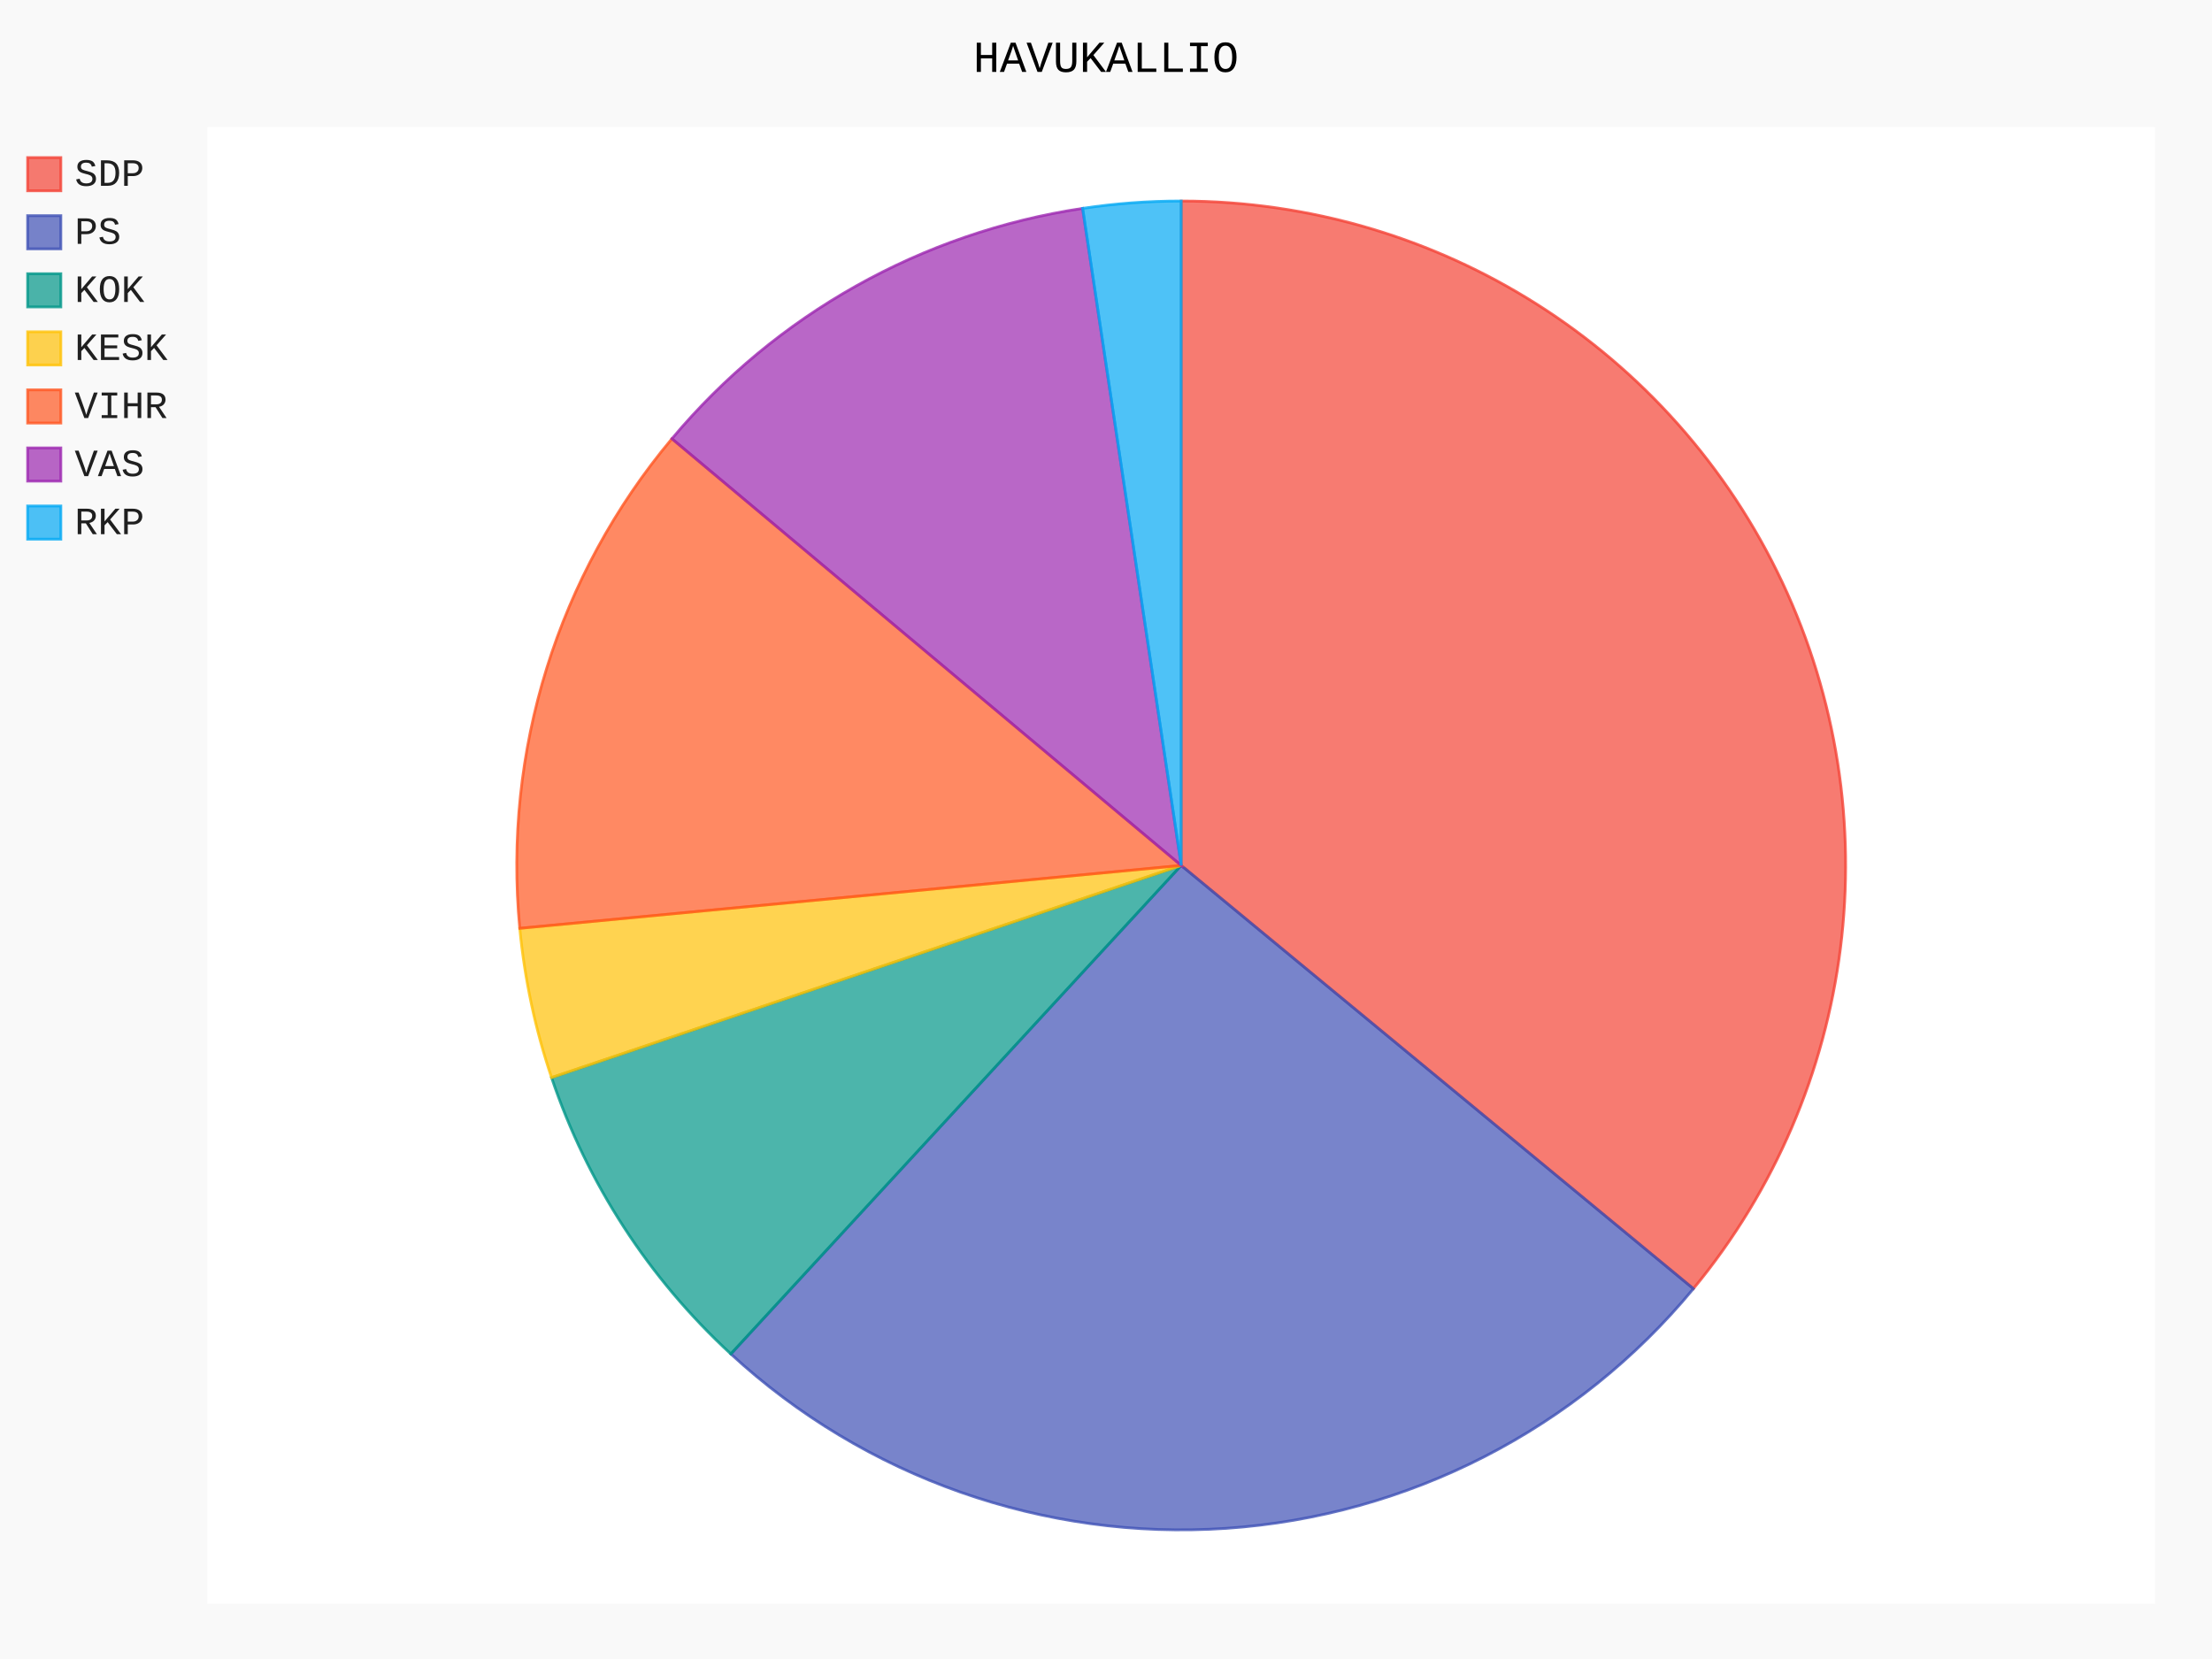
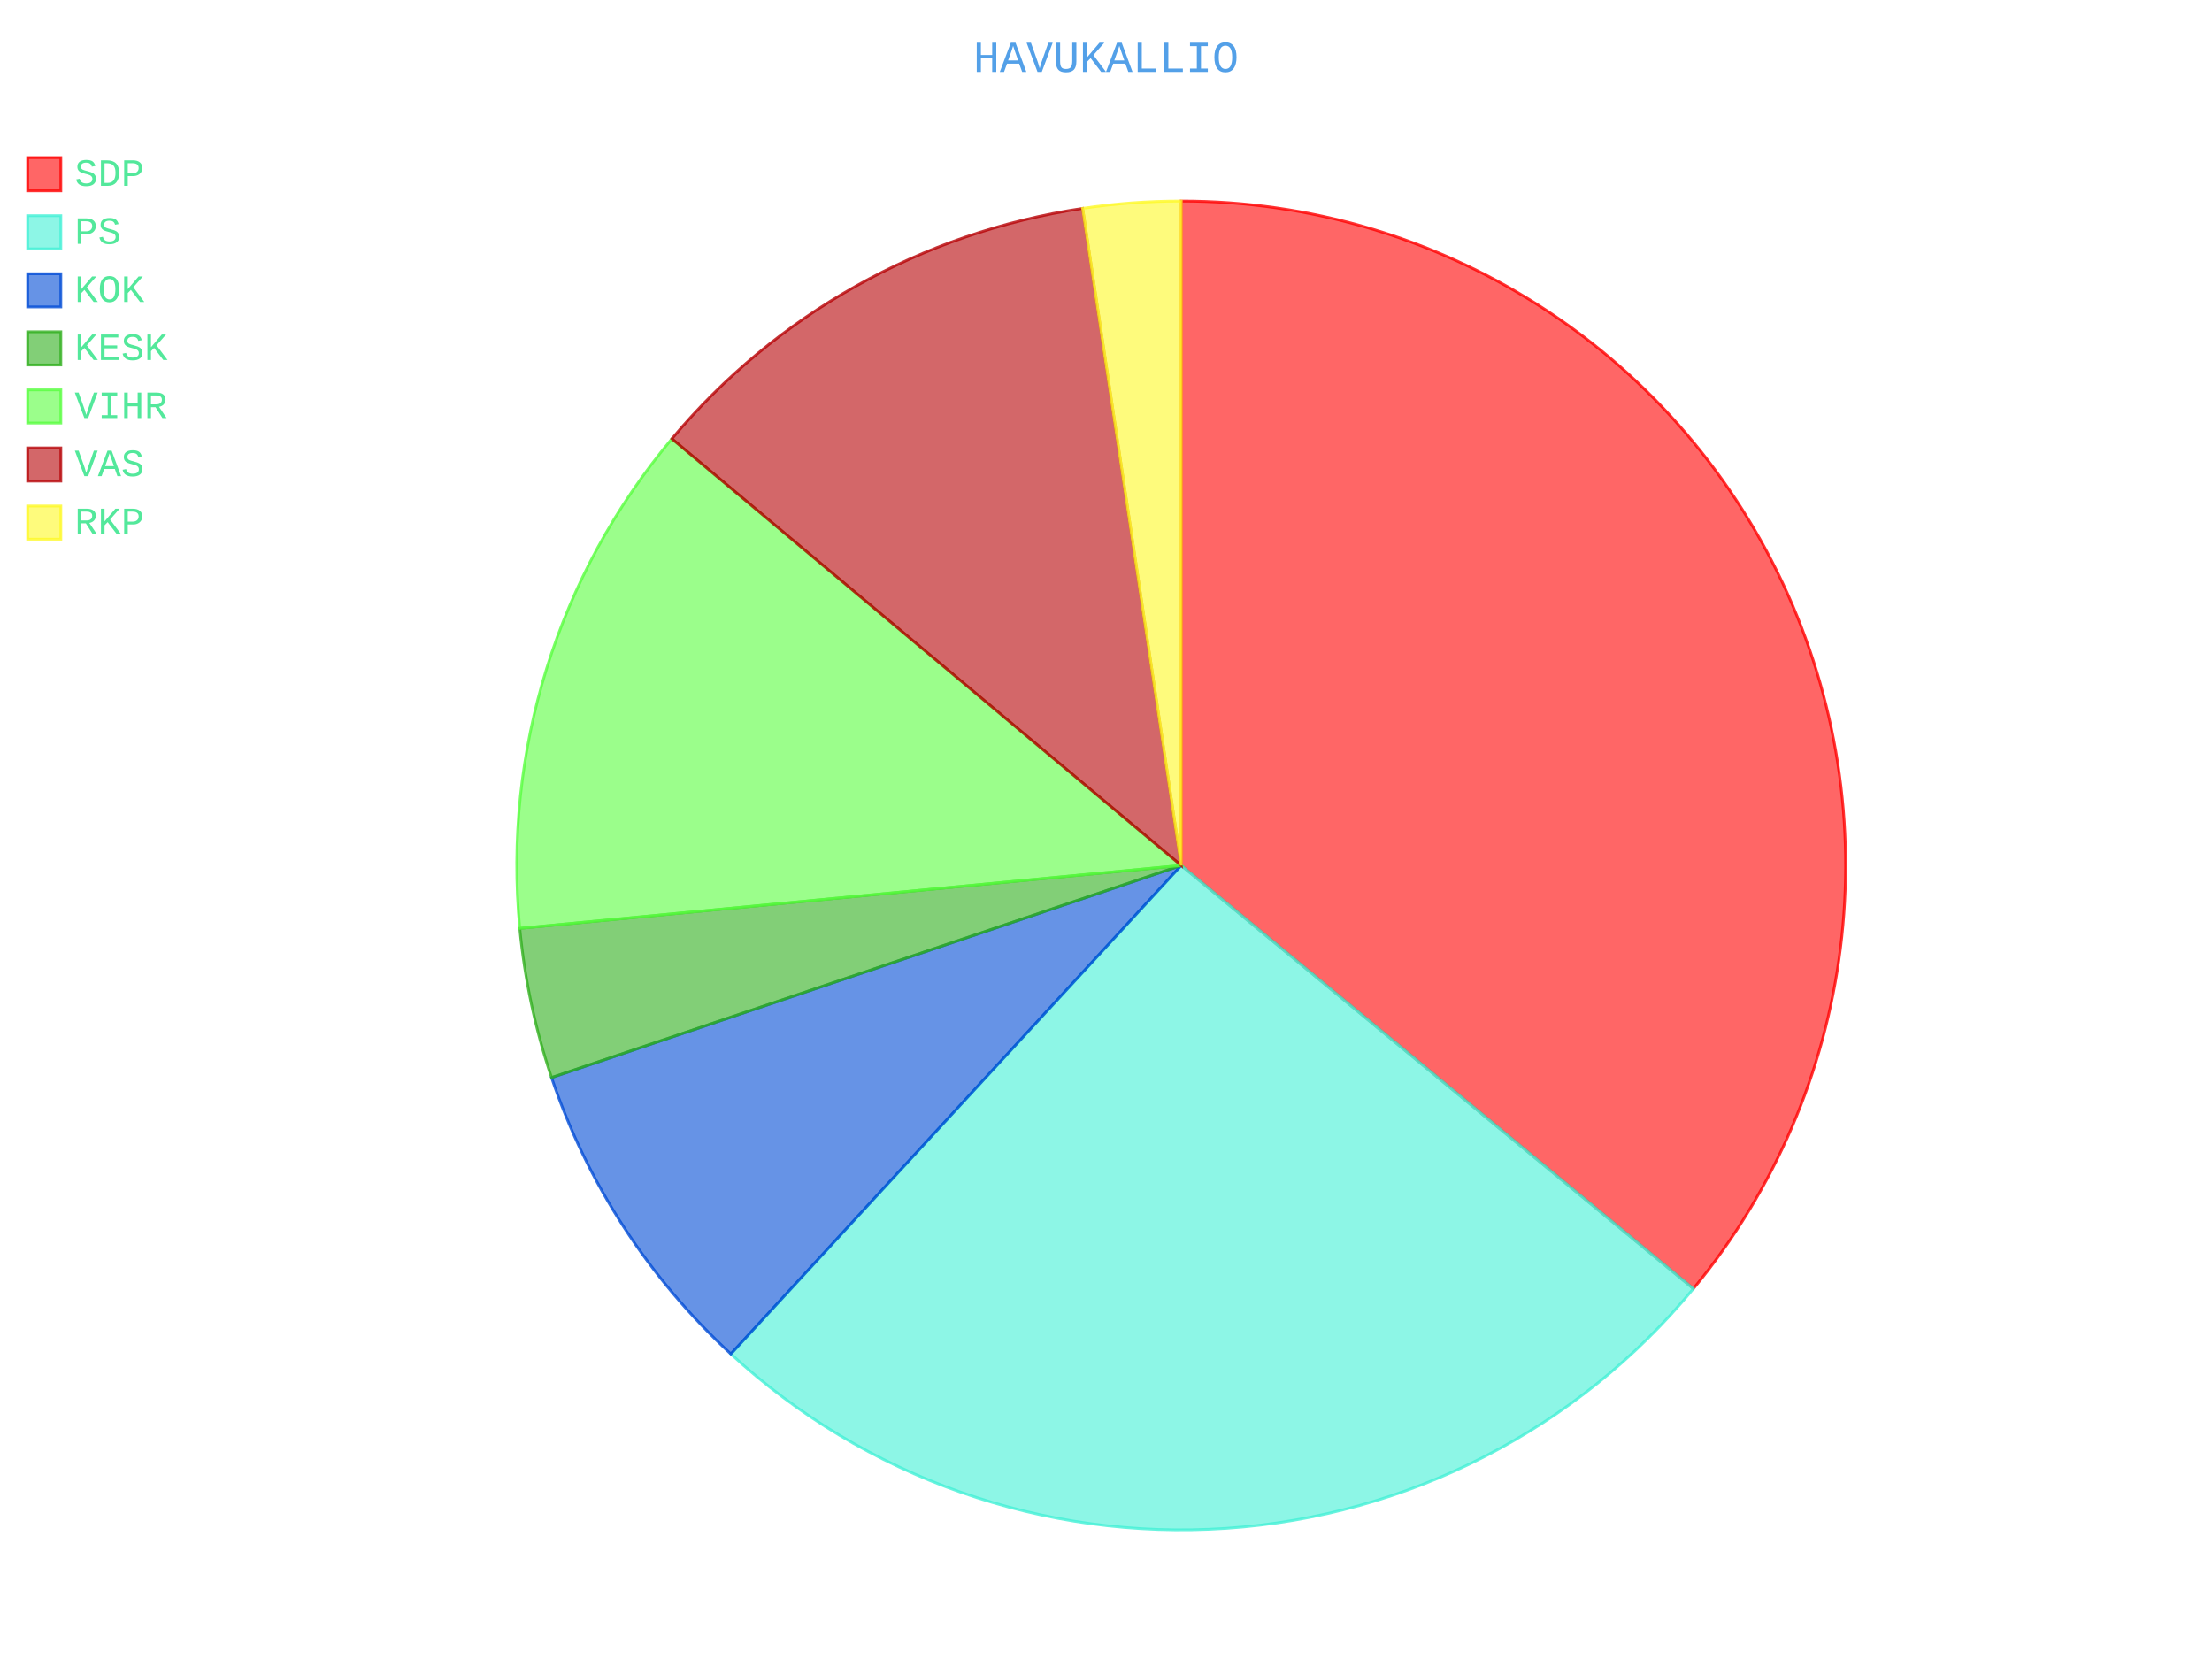
- <svg xmlns="http://www.w3.org/2000/svg" class="pygal-chart" id="chart-dce5af38-a8cd-47c5-b883-004449a6db39" viewBox="0 0 800 600">
+ <svg xmlns="http://www.w3.org/2000/svg" class="pygal-chart" id="chart-5c63c79a-5884-4bf0-96d8-d6dd6843d58f" viewBox="0 0 800 600">
  <defs>
-     <style type="text/css">#chart-dce5af38-a8cd-47c5-b883-004449a6db39{-webkit-user-select:none;-webkit-font-smoothing:antialiased;font-family:Consolas,"Liberation Mono",Menlo,Courier,monospace}#chart-dce5af38-a8cd-47c5-b883-004449a6db39 .title{font-family:Consolas,"Liberation Mono",Menlo,Courier,monospace;font-size:16px}#chart-dce5af38-a8cd-47c5-b883-004449a6db39 .legends .legend text{font-family:Consolas,"Liberation Mono",Menlo,Courier,monospace;font-size:14px}#chart-dce5af38-a8cd-47c5-b883-004449a6db39 .axis text{font-family:Consolas,"Liberation Mono",Menlo,Courier,monospace;font-size:10px}#chart-dce5af38-a8cd-47c5-b883-004449a6db39 .axis text.major{font-family:Consolas,"Liberation Mono",Menlo,Courier,monospace;font-size:10px}#chart-dce5af38-a8cd-47c5-b883-004449a6db39 .text-overlay text.value{font-family:Consolas,"Liberation Mono",Menlo,Courier,monospace;font-size:16px}#chart-dce5af38-a8cd-47c5-b883-004449a6db39 .text-overlay text.label{font-family:Consolas,"Liberation Mono",Menlo,Courier,monospace;font-size:10px}#chart-dce5af38-a8cd-47c5-b883-004449a6db39 .tooltip{font-family:Consolas,"Liberation Mono",Menlo,Courier,monospace;font-size:14px}#chart-dce5af38-a8cd-47c5-b883-004449a6db39 text.no_data{font-family:Consolas,"Liberation Mono",Menlo,Courier,monospace;font-size:64px}
- #chart-dce5af38-a8cd-47c5-b883-004449a6db39{background-color:rgba(249,249,249,1)}#chart-dce5af38-a8cd-47c5-b883-004449a6db39 path,#chart-dce5af38-a8cd-47c5-b883-004449a6db39 line,#chart-dce5af38-a8cd-47c5-b883-004449a6db39 rect,#chart-dce5af38-a8cd-47c5-b883-004449a6db39 circle{-webkit-transition:150ms;-moz-transition:150ms;transition:150ms}#chart-dce5af38-a8cd-47c5-b883-004449a6db39 .graph &gt; .background{fill:rgba(249,249,249,1)}#chart-dce5af38-a8cd-47c5-b883-004449a6db39 .plot &gt; .background{fill:rgba(255,255,255,1)}#chart-dce5af38-a8cd-47c5-b883-004449a6db39 .graph{fill:rgba(0,0,0,.87)}#chart-dce5af38-a8cd-47c5-b883-004449a6db39 text.no_data{fill:rgba(0,0,0,1)}#chart-dce5af38-a8cd-47c5-b883-004449a6db39 .title{fill:rgba(0,0,0,1)}#chart-dce5af38-a8cd-47c5-b883-004449a6db39 .legends .legend text{fill:rgba(0,0,0,.87)}#chart-dce5af38-a8cd-47c5-b883-004449a6db39 .legends .legend:hover text{fill:rgba(0,0,0,1)}#chart-dce5af38-a8cd-47c5-b883-004449a6db39 .axis .line{stroke:rgba(0,0,0,1)}#chart-dce5af38-a8cd-47c5-b883-004449a6db39 .axis .guide.line{stroke:rgba(0,0,0,.54)}#chart-dce5af38-a8cd-47c5-b883-004449a6db39 .axis .major.line{stroke:rgba(0,0,0,.87)}#chart-dce5af38-a8cd-47c5-b883-004449a6db39 .axis text.major{fill:rgba(0,0,0,1)}#chart-dce5af38-a8cd-47c5-b883-004449a6db39 .axis.y .guides:hover .guide.line,#chart-dce5af38-a8cd-47c5-b883-004449a6db39 .line-graph .axis.x .guides:hover .guide.line,#chart-dce5af38-a8cd-47c5-b883-004449a6db39 .stackedline-graph .axis.x .guides:hover .guide.line,#chart-dce5af38-a8cd-47c5-b883-004449a6db39 .xy-graph .axis.x .guides:hover .guide.line{stroke:rgba(0,0,0,1)}#chart-dce5af38-a8cd-47c5-b883-004449a6db39 .axis .guides:hover text{fill:rgba(0,0,0,1)}#chart-dce5af38-a8cd-47c5-b883-004449a6db39 .reactive{fill-opacity:.7;stroke-opacity:.8}#chart-dce5af38-a8cd-47c5-b883-004449a6db39 .ci{stroke:rgba(0,0,0,.87)}#chart-dce5af38-a8cd-47c5-b883-004449a6db39 .reactive.active,#chart-dce5af38-a8cd-47c5-b883-004449a6db39 .active .reactive{fill-opacity:.8;stroke-opacity:.9;stroke-width:4}#chart-dce5af38-a8cd-47c5-b883-004449a6db39 .ci .reactive.active{stroke-width:1.5}#chart-dce5af38-a8cd-47c5-b883-004449a6db39 .series text{fill:rgba(0,0,0,1)}#chart-dce5af38-a8cd-47c5-b883-004449a6db39 .tooltip rect{fill:rgba(255,255,255,1);stroke:rgba(0,0,0,1);-webkit-transition:opacity 150ms;-moz-transition:opacity 150ms;transition:opacity 150ms}#chart-dce5af38-a8cd-47c5-b883-004449a6db39 .tooltip .label{fill:rgba(0,0,0,.87)}#chart-dce5af38-a8cd-47c5-b883-004449a6db39 .tooltip .label{fill:rgba(0,0,0,.87)}#chart-dce5af38-a8cd-47c5-b883-004449a6db39 .tooltip .legend{font-size:.8em;fill:rgba(0,0,0,.54)}#chart-dce5af38-a8cd-47c5-b883-004449a6db39 .tooltip .x_label{font-size:.6em;fill:rgba(0,0,0,1)}#chart-dce5af38-a8cd-47c5-b883-004449a6db39 .tooltip .xlink{font-size:.5em;text-decoration:underline}#chart-dce5af38-a8cd-47c5-b883-004449a6db39 .tooltip .value{font-size:1.5em}#chart-dce5af38-a8cd-47c5-b883-004449a6db39 .bound{font-size:.5em}#chart-dce5af38-a8cd-47c5-b883-004449a6db39 .max-value{font-size:.75em;fill:rgba(0,0,0,.54)}#chart-dce5af38-a8cd-47c5-b883-004449a6db39 .map-element{fill:rgba(255,255,255,1);stroke:rgba(0,0,0,.54) !important}#chart-dce5af38-a8cd-47c5-b883-004449a6db39 .map-element .reactive{fill-opacity:inherit;stroke-opacity:inherit}#chart-dce5af38-a8cd-47c5-b883-004449a6db39 .color-0,#chart-dce5af38-a8cd-47c5-b883-004449a6db39 .color-0 a:visited{stroke:#F44336;fill:#F44336}#chart-dce5af38-a8cd-47c5-b883-004449a6db39 .color-1,#chart-dce5af38-a8cd-47c5-b883-004449a6db39 .color-1 a:visited{stroke:#3F51B5;fill:#3F51B5}#chart-dce5af38-a8cd-47c5-b883-004449a6db39 .color-2,#chart-dce5af38-a8cd-47c5-b883-004449a6db39 .color-2 a:visited{stroke:#009688;fill:#009688}#chart-dce5af38-a8cd-47c5-b883-004449a6db39 .color-3,#chart-dce5af38-a8cd-47c5-b883-004449a6db39 .color-3 a:visited{stroke:#FFC107;fill:#FFC107}#chart-dce5af38-a8cd-47c5-b883-004449a6db39 .color-4,#chart-dce5af38-a8cd-47c5-b883-004449a6db39 .color-4 a:visited{stroke:#FF5722;fill:#FF5722}#chart-dce5af38-a8cd-47c5-b883-004449a6db39 .color-5,#chart-dce5af38-a8cd-47c5-b883-004449a6db39 .color-5 a:visited{stroke:#9C27B0;fill:#9C27B0}#chart-dce5af38-a8cd-47c5-b883-004449a6db39 .color-6,#chart-dce5af38-a8cd-47c5-b883-004449a6db39 .color-6 a:visited{stroke:#03A9F4;fill:#03A9F4}#chart-dce5af38-a8cd-47c5-b883-004449a6db39 .text-overlay .color-0 text{fill:black}#chart-dce5af38-a8cd-47c5-b883-004449a6db39 .text-overlay .color-1 text{fill:black}#chart-dce5af38-a8cd-47c5-b883-004449a6db39 .text-overlay .color-2 text{fill:black}#chart-dce5af38-a8cd-47c5-b883-004449a6db39 .text-overlay .color-3 text{fill:black}#chart-dce5af38-a8cd-47c5-b883-004449a6db39 .text-overlay .color-4 text{fill:black}#chart-dce5af38-a8cd-47c5-b883-004449a6db39 .text-overlay .color-5 text{fill:black}#chart-dce5af38-a8cd-47c5-b883-004449a6db39 .text-overlay .color-6 text{fill:black}
- #chart-dce5af38-a8cd-47c5-b883-004449a6db39 text.no_data{text-anchor:middle}#chart-dce5af38-a8cd-47c5-b883-004449a6db39 .guide.line{fill:none}#chart-dce5af38-a8cd-47c5-b883-004449a6db39 .centered{text-anchor:middle}#chart-dce5af38-a8cd-47c5-b883-004449a6db39 .title{text-anchor:middle}#chart-dce5af38-a8cd-47c5-b883-004449a6db39 .legends .legend text{fill-opacity:1}#chart-dce5af38-a8cd-47c5-b883-004449a6db39 .axis.x text{text-anchor:middle}#chart-dce5af38-a8cd-47c5-b883-004449a6db39 .axis.x:not(.web) text[transform]{text-anchor:start}#chart-dce5af38-a8cd-47c5-b883-004449a6db39 .axis.x:not(.web) text[transform].backwards{text-anchor:end}#chart-dce5af38-a8cd-47c5-b883-004449a6db39 .axis.y text{text-anchor:end}#chart-dce5af38-a8cd-47c5-b883-004449a6db39 .axis.y text[transform].backwards{text-anchor:start}#chart-dce5af38-a8cd-47c5-b883-004449a6db39 .axis.y2 text{text-anchor:start}#chart-dce5af38-a8cd-47c5-b883-004449a6db39 .axis.y2 text[transform].backwards{text-anchor:end}#chart-dce5af38-a8cd-47c5-b883-004449a6db39 .axis .guide.line{stroke-dasharray:4,4}#chart-dce5af38-a8cd-47c5-b883-004449a6db39 .axis .major.guide.line{stroke-dasharray:6,6}#chart-dce5af38-a8cd-47c5-b883-004449a6db39 .horizontal .axis.y .guide.line,#chart-dce5af38-a8cd-47c5-b883-004449a6db39 .horizontal .axis.y2 .guide.line,#chart-dce5af38-a8cd-47c5-b883-004449a6db39 .vertical .axis.x .guide.line{opacity:0}#chart-dce5af38-a8cd-47c5-b883-004449a6db39 .horizontal .axis.always_show .guide.line,#chart-dce5af38-a8cd-47c5-b883-004449a6db39 .vertical .axis.always_show .guide.line{opacity:1 !important}#chart-dce5af38-a8cd-47c5-b883-004449a6db39 .axis.y .guides:hover .guide.line,#chart-dce5af38-a8cd-47c5-b883-004449a6db39 .axis.y2 .guides:hover .guide.line,#chart-dce5af38-a8cd-47c5-b883-004449a6db39 .axis.x .guides:hover .guide.line{opacity:1}#chart-dce5af38-a8cd-47c5-b883-004449a6db39 .axis .guides:hover text{opacity:1}#chart-dce5af38-a8cd-47c5-b883-004449a6db39 .nofill{fill:none}#chart-dce5af38-a8cd-47c5-b883-004449a6db39 .subtle-fill{fill-opacity:.2}#chart-dce5af38-a8cd-47c5-b883-004449a6db39 .dot{stroke-width:1px;fill-opacity:1}#chart-dce5af38-a8cd-47c5-b883-004449a6db39 .dot.active{stroke-width:5px}#chart-dce5af38-a8cd-47c5-b883-004449a6db39 .dot.negative{fill:transparent}#chart-dce5af38-a8cd-47c5-b883-004449a6db39 text,#chart-dce5af38-a8cd-47c5-b883-004449a6db39 tspan{stroke:none !important}#chart-dce5af38-a8cd-47c5-b883-004449a6db39 .series text.active{opacity:1}#chart-dce5af38-a8cd-47c5-b883-004449a6db39 .tooltip rect{fill-opacity:.95;stroke-width:.5}#chart-dce5af38-a8cd-47c5-b883-004449a6db39 .tooltip text{fill-opacity:1}#chart-dce5af38-a8cd-47c5-b883-004449a6db39 .showable{visibility:hidden}#chart-dce5af38-a8cd-47c5-b883-004449a6db39 .showable.shown{visibility:visible}#chart-dce5af38-a8cd-47c5-b883-004449a6db39 .gauge-background{fill:rgba(229,229,229,1);stroke:none}#chart-dce5af38-a8cd-47c5-b883-004449a6db39 .bg-lines{stroke:rgba(249,249,249,1);stroke-width:2px}</style>
+     <style type="text/css">#chart-5c63c79a-5884-4bf0-96d8-d6dd6843d58f{-webkit-user-select:none;-webkit-font-smoothing:antialiased;font-family:Consolas,"Liberation Mono",Menlo,Courier,monospace}#chart-5c63c79a-5884-4bf0-96d8-d6dd6843d58f .title{font-family:Consolas,"Liberation Mono",Menlo,Courier,monospace;font-size:16px}#chart-5c63c79a-5884-4bf0-96d8-d6dd6843d58f .legends .legend text{font-family:Consolas,"Liberation Mono",Menlo,Courier,monospace;font-size:14px}#chart-5c63c79a-5884-4bf0-96d8-d6dd6843d58f .axis text{font-family:Consolas,"Liberation Mono",Menlo,Courier,monospace;font-size:10px}#chart-5c63c79a-5884-4bf0-96d8-d6dd6843d58f .axis text.major{font-family:Consolas,"Liberation Mono",Menlo,Courier,monospace;font-size:10px}#chart-5c63c79a-5884-4bf0-96d8-d6dd6843d58f .text-overlay text.value{font-family:Consolas,"Liberation Mono",Menlo,Courier,monospace;font-size:16px}#chart-5c63c79a-5884-4bf0-96d8-d6dd6843d58f .text-overlay text.label{font-family:Consolas,"Liberation Mono",Menlo,Courier,monospace;font-size:10px}#chart-5c63c79a-5884-4bf0-96d8-d6dd6843d58f .tooltip{font-family:Consolas,"Liberation Mono",Menlo,Courier,monospace;font-size:14px}#chart-5c63c79a-5884-4bf0-96d8-d6dd6843d58f text.no_data{font-family:Consolas,"Liberation Mono",Menlo,Courier,monospace;font-size:64px}
+ #chart-5c63c79a-5884-4bf0-96d8-d6dd6843d58f{background-color:transparent}#chart-5c63c79a-5884-4bf0-96d8-d6dd6843d58f path,#chart-5c63c79a-5884-4bf0-96d8-d6dd6843d58f line,#chart-5c63c79a-5884-4bf0-96d8-d6dd6843d58f rect,#chart-5c63c79a-5884-4bf0-96d8-d6dd6843d58f circle{-webkit-transition:1000ms ease-in;-moz-transition:1000ms ease-in;transition:1000ms ease-in}#chart-5c63c79a-5884-4bf0-96d8-d6dd6843d58f .graph &gt; .background{fill:transparent}#chart-5c63c79a-5884-4bf0-96d8-d6dd6843d58f .plot &gt; .background{fill:transparent}#chart-5c63c79a-5884-4bf0-96d8-d6dd6843d58f .graph{fill:#53E89B}#chart-5c63c79a-5884-4bf0-96d8-d6dd6843d58f text.no_data{fill:#53A0E8}#chart-5c63c79a-5884-4bf0-96d8-d6dd6843d58f .title{fill:#53A0E8}#chart-5c63c79a-5884-4bf0-96d8-d6dd6843d58f .legends .legend text{fill:#53E89B}#chart-5c63c79a-5884-4bf0-96d8-d6dd6843d58f .legends .legend:hover text{fill:#53A0E8}#chart-5c63c79a-5884-4bf0-96d8-d6dd6843d58f .axis .line{stroke:#53A0E8}#chart-5c63c79a-5884-4bf0-96d8-d6dd6843d58f .axis .guide.line{stroke:#630C0D}#chart-5c63c79a-5884-4bf0-96d8-d6dd6843d58f .axis .major.line{stroke:#53E89B}#chart-5c63c79a-5884-4bf0-96d8-d6dd6843d58f .axis text.major{fill:#53A0E8}#chart-5c63c79a-5884-4bf0-96d8-d6dd6843d58f .axis.y .guides:hover .guide.line,#chart-5c63c79a-5884-4bf0-96d8-d6dd6843d58f .line-graph .axis.x .guides:hover .guide.line,#chart-5c63c79a-5884-4bf0-96d8-d6dd6843d58f .stackedline-graph .axis.x .guides:hover .guide.line,#chart-5c63c79a-5884-4bf0-96d8-d6dd6843d58f .xy-graph .axis.x .guides:hover .guide.line{stroke:#53A0E8}#chart-5c63c79a-5884-4bf0-96d8-d6dd6843d58f .axis .guides:hover text{fill:#53A0E8}#chart-5c63c79a-5884-4bf0-96d8-d6dd6843d58f .reactive{fill-opacity:.6;stroke-opacity:.8}#chart-5c63c79a-5884-4bf0-96d8-d6dd6843d58f .ci{stroke:#53E89B}#chart-5c63c79a-5884-4bf0-96d8-d6dd6843d58f .reactive.active,#chart-5c63c79a-5884-4bf0-96d8-d6dd6843d58f .active .reactive{fill-opacity:.9;stroke-opacity:.9;stroke-width:4}#chart-5c63c79a-5884-4bf0-96d8-d6dd6843d58f .ci .reactive.active{stroke-width:1.5}#chart-5c63c79a-5884-4bf0-96d8-d6dd6843d58f .series text{fill:#53A0E8}#chart-5c63c79a-5884-4bf0-96d8-d6dd6843d58f .tooltip rect{fill:transparent;stroke:#53A0E8;-webkit-transition:opacity 1000ms ease-in;-moz-transition:opacity 1000ms ease-in;transition:opacity 1000ms ease-in}#chart-5c63c79a-5884-4bf0-96d8-d6dd6843d58f .tooltip .label{fill:#53E89B}#chart-5c63c79a-5884-4bf0-96d8-d6dd6843d58f .tooltip .label{fill:#53E89B}#chart-5c63c79a-5884-4bf0-96d8-d6dd6843d58f .tooltip .legend{font-size:.8em;fill:#630C0D}#chart-5c63c79a-5884-4bf0-96d8-d6dd6843d58f .tooltip .x_label{font-size:.6em;fill:#53A0E8}#chart-5c63c79a-5884-4bf0-96d8-d6dd6843d58f .tooltip .xlink{font-size:.5em;text-decoration:underline}#chart-5c63c79a-5884-4bf0-96d8-d6dd6843d58f .tooltip .value{font-size:1.5em}#chart-5c63c79a-5884-4bf0-96d8-d6dd6843d58f .bound{font-size:.5em}#chart-5c63c79a-5884-4bf0-96d8-d6dd6843d58f .max-value{font-size:.75em;fill:#630C0D}#chart-5c63c79a-5884-4bf0-96d8-d6dd6843d58f .map-element{fill:transparent;stroke:#630C0D !important}#chart-5c63c79a-5884-4bf0-96d8-d6dd6843d58f .map-element .reactive{fill-opacity:inherit;stroke-opacity:inherit}#chart-5c63c79a-5884-4bf0-96d8-d6dd6843d58f .color-0,#chart-5c63c79a-5884-4bf0-96d8-d6dd6843d58f .color-0 a:visited{stroke:#ff0000;fill:#ff0000}#chart-5c63c79a-5884-4bf0-96d8-d6dd6843d58f .color-1,#chart-5c63c79a-5884-4bf0-96d8-d6dd6843d58f .color-1 a:visited{stroke:#42f0d6;fill:#42f0d6}#chart-5c63c79a-5884-4bf0-96d8-d6dd6843d58f .color-2,#chart-5c63c79a-5884-4bf0-96d8-d6dd6843d58f .color-2 a:visited{stroke:#004bd6;fill:#004bd6}#chart-5c63c79a-5884-4bf0-96d8-d6dd6843d58f .color-3,#chart-5c63c79a-5884-4bf0-96d8-d6dd6843d58f .color-3 a:visited{stroke:#30af1d;fill:#30af1d}#chart-5c63c79a-5884-4bf0-96d8-d6dd6843d58f .color-4,#chart-5c63c79a-5884-4bf0-96d8-d6dd6843d58f .color-4 a:visited{stroke:#58fd3f;fill:#58fd3f}#chart-5c63c79a-5884-4bf0-96d8-d6dd6843d58f .color-5,#chart-5c63c79a-5884-4bf0-96d8-d6dd6843d58f .color-5 a:visited{stroke:#b60205;fill:#b60205}#chart-5c63c79a-5884-4bf0-96d8-d6dd6843d58f .color-6,#chart-5c63c79a-5884-4bf0-96d8-d6dd6843d58f .color-6 a:visited{stroke:#fdf926;fill:#fdf926}#chart-5c63c79a-5884-4bf0-96d8-d6dd6843d58f .text-overlay .color-0 text{fill:black}#chart-5c63c79a-5884-4bf0-96d8-d6dd6843d58f .text-overlay .color-1 text{fill:black}#chart-5c63c79a-5884-4bf0-96d8-d6dd6843d58f .text-overlay .color-2 text{fill:black}#chart-5c63c79a-5884-4bf0-96d8-d6dd6843d58f .text-overlay .color-3 text{fill:black}#chart-5c63c79a-5884-4bf0-96d8-d6dd6843d58f .text-overlay .color-4 text{fill:black}#chart-5c63c79a-5884-4bf0-96d8-d6dd6843d58f .text-overlay .color-5 text{fill:black}#chart-5c63c79a-5884-4bf0-96d8-d6dd6843d58f .text-overlay .color-6 text{fill:black}
+ #chart-5c63c79a-5884-4bf0-96d8-d6dd6843d58f text.no_data{text-anchor:middle}#chart-5c63c79a-5884-4bf0-96d8-d6dd6843d58f .guide.line{fill:none}#chart-5c63c79a-5884-4bf0-96d8-d6dd6843d58f .centered{text-anchor:middle}#chart-5c63c79a-5884-4bf0-96d8-d6dd6843d58f .title{text-anchor:middle}#chart-5c63c79a-5884-4bf0-96d8-d6dd6843d58f .legends .legend text{fill-opacity:1}#chart-5c63c79a-5884-4bf0-96d8-d6dd6843d58f .axis.x text{text-anchor:middle}#chart-5c63c79a-5884-4bf0-96d8-d6dd6843d58f .axis.x:not(.web) text[transform]{text-anchor:start}#chart-5c63c79a-5884-4bf0-96d8-d6dd6843d58f .axis.x:not(.web) text[transform].backwards{text-anchor:end}#chart-5c63c79a-5884-4bf0-96d8-d6dd6843d58f .axis.y text{text-anchor:end}#chart-5c63c79a-5884-4bf0-96d8-d6dd6843d58f .axis.y text[transform].backwards{text-anchor:start}#chart-5c63c79a-5884-4bf0-96d8-d6dd6843d58f .axis.y2 text{text-anchor:start}#chart-5c63c79a-5884-4bf0-96d8-d6dd6843d58f .axis.y2 text[transform].backwards{text-anchor:end}#chart-5c63c79a-5884-4bf0-96d8-d6dd6843d58f .axis .guide.line{stroke-dasharray:4,4}#chart-5c63c79a-5884-4bf0-96d8-d6dd6843d58f .axis .major.guide.line{stroke-dasharray:6,6}#chart-5c63c79a-5884-4bf0-96d8-d6dd6843d58f .horizontal .axis.y .guide.line,#chart-5c63c79a-5884-4bf0-96d8-d6dd6843d58f .horizontal .axis.y2 .guide.line,#chart-5c63c79a-5884-4bf0-96d8-d6dd6843d58f .vertical .axis.x .guide.line{opacity:0}#chart-5c63c79a-5884-4bf0-96d8-d6dd6843d58f .horizontal .axis.always_show .guide.line,#chart-5c63c79a-5884-4bf0-96d8-d6dd6843d58f .vertical .axis.always_show .guide.line{opacity:1 !important}#chart-5c63c79a-5884-4bf0-96d8-d6dd6843d58f .axis.y .guides:hover .guide.line,#chart-5c63c79a-5884-4bf0-96d8-d6dd6843d58f .axis.y2 .guides:hover .guide.line,#chart-5c63c79a-5884-4bf0-96d8-d6dd6843d58f .axis.x .guides:hover .guide.line{opacity:1}#chart-5c63c79a-5884-4bf0-96d8-d6dd6843d58f .axis .guides:hover text{opacity:1}#chart-5c63c79a-5884-4bf0-96d8-d6dd6843d58f .nofill{fill:none}#chart-5c63c79a-5884-4bf0-96d8-d6dd6843d58f .subtle-fill{fill-opacity:.2}#chart-5c63c79a-5884-4bf0-96d8-d6dd6843d58f .dot{stroke-width:1px;fill-opacity:1}#chart-5c63c79a-5884-4bf0-96d8-d6dd6843d58f .dot.active{stroke-width:5px}#chart-5c63c79a-5884-4bf0-96d8-d6dd6843d58f .dot.negative{fill:transparent}#chart-5c63c79a-5884-4bf0-96d8-d6dd6843d58f text,#chart-5c63c79a-5884-4bf0-96d8-d6dd6843d58f tspan{stroke:none !important}#chart-5c63c79a-5884-4bf0-96d8-d6dd6843d58f .series text.active{opacity:1}#chart-5c63c79a-5884-4bf0-96d8-d6dd6843d58f .tooltip rect{fill-opacity:.95;stroke-width:.5}#chart-5c63c79a-5884-4bf0-96d8-d6dd6843d58f .tooltip text{fill-opacity:1}#chart-5c63c79a-5884-4bf0-96d8-d6dd6843d58f .showable{visibility:hidden}#chart-5c63c79a-5884-4bf0-96d8-d6dd6843d58f .showable.shown{visibility:visible}#chart-5c63c79a-5884-4bf0-96d8-d6dd6843d58f .gauge-background{fill:rgba(229,229,229,1);stroke:none}#chart-5c63c79a-5884-4bf0-96d8-d6dd6843d58f .bg-lines{stroke:transparent;stroke-width:2px}</style>
  </defs>
  <g class="graph pie-graph vertical">
    <rect class="background" height="600" width="800" x="0" y="0" />
    <g class="plot" transform="translate(75, 46)">
      <rect class="background" height="534" width="704.4" x="0" y="0" />
      <g class="series serie-0 color-0">
        <g class="slices">
          <g class="slice">
            <path class="slice reactive tooltip-trigger" d="M352.2 26.7 A240.3 240.3 0 0 1 537.437 420.073 L352.2 267 A0 0 0 0 0 352.2 267 z" />
          </g>
        </g>
      </g>
      <g class="series serie-1 color-1">
        <g class="slices">
          <g class="slice">
            <path class="slice reactive tooltip-trigger" d="M537.437 420.073 A240.3 240.3 0 0 1 189.323 443.678 L352.2 267 A0 0 0 0 0 352.2 267 z" />
          </g>
        </g>
      </g>
      <g class="series serie-2 color-2">
        <g class="slices">
          <g class="slice">
            <path class="slice reactive tooltip-trigger" d="M189.323 443.678 A240.3 240.3 0 0 1 124.479 343.728 L352.2 267 A0 0 0 0 0 352.2 267 z" />
          </g>
        </g>
      </g>
      <g class="series serie-3 color-3">
        <g class="slices">
          <g class="slice">
            <path class="slice reactive tooltip-trigger" d="M124.479 343.728 A240.3 240.3 0 0 1 112.979 289.744 L352.2 267 A0 0 0 0 0 352.2 267 z" />
          </g>
        </g>
      </g>
      <g class="series serie-4 color-4">
        <g class="slices">
          <g class="slice">
            <path class="slice reactive tooltip-trigger" d="M112.979 289.744 A240.3 240.3 0 0 1 168.003 112.677 L352.2 267 A0 0 0 0 0 352.2 267 z" />
          </g>
        </g>
      </g>
      <g class="series serie-5 color-5">
        <g class="slices">
          <g class="slice">
            <path class="slice reactive tooltip-trigger" d="M168.003 112.677 A240.3 240.3 0 0 1 316.538 29.361 L352.2 267 A0 0 0 0 0 352.2 267 z" />
          </g>
        </g>
      </g>
      <g class="series serie-6 color-6">
        <g class="slices">
          <g class="slice">
            <path class="slice reactive tooltip-trigger" d="M316.538 29.361 A240.3 240.3 0 0 1 352.2 26.7 L352.2 267 A0 0 0 0 0 352.2 267 z" />
          </g>
        </g>
      </g>
    </g>
    <g class="titles">
      <text class="title plot_title" x="400.0" y="26">HAVUKALLIO</text>
    </g>
    <g class="plot overlay" transform="translate(75, 46)">
      <g class="series serie-0 color-0" />
      <g class="series serie-1 color-1" />
      <g class="series serie-2 color-2" />
      <g class="series serie-3 color-3" />
      <g class="series serie-4 color-4" />
      <g class="series serie-5 color-5" />
      <g class="series serie-6 color-6" />
    </g>
    <g class="plot text-overlay" transform="translate(75, 46)">
      <g class="series serie-0 color-0" />
      <g class="series serie-1 color-1" />
      <g class="series serie-2 color-2" />
      <g class="series serie-3 color-3" />
      <g class="series serie-4 color-4" />
      <g class="series serie-5 color-5" />
      <g class="series serie-6 color-6" />
    </g>
    <g class="plot tooltip-overlay" transform="translate(75, 46)">
      <g class="tooltip" style="opacity: 0" transform="translate(0 0)">
        <rect class="tooltip-box" height="0" rx="0" ry="0" width="0" />
        <g class="text" />
      </g>
    </g>
    <g class="legends" transform="translate(10, 56)">
      <g class="legend reactive activate-serie" id="activate-serie-0">
        <rect class="color-0 reactive" height="12" width="12" x="0.0" y="1.0" />
        <text x="17.0" y="11.2">SDP</text>
      </g>
      <g class="legend reactive activate-serie" id="activate-serie-1">
        <rect class="color-1 reactive" height="12" width="12" x="0.0" y="22.0" />
        <text x="17.0" y="32.2">PS</text>
      </g>
      <g class="legend reactive activate-serie" id="activate-serie-2">
        <rect class="color-2 reactive" height="12" width="12" x="0.0" y="43.0" />
        <text x="17.0" y="53.2">KOK</text>
      </g>
      <g class="legend reactive activate-serie" id="activate-serie-3">
        <rect class="color-3 reactive" height="12" width="12" x="0.0" y="64.0" />
        <text x="17.0" y="74.2">KESK</text>
      </g>
      <g class="legend reactive activate-serie" id="activate-serie-4">
        <rect class="color-4 reactive" height="12" width="12" x="0.0" y="85.0" />
        <text x="17.0" y="95.2">VIHR</text>
      </g>
      <g class="legend reactive activate-serie" id="activate-serie-5">
        <rect class="color-5 reactive" height="12" width="12" x="0.0" y="106.0" />
        <text x="17.0" y="116.2">VAS</text>
      </g>
      <g class="legend reactive activate-serie" id="activate-serie-6">
        <rect class="color-6 reactive" height="12" width="12" x="0.0" y="127.0" />
        <text x="17.0" y="137.2">RKP</text>
      </g>
    </g>
    <g class="legends" transform="translate(790, 56)" />
  </g>
</svg>
